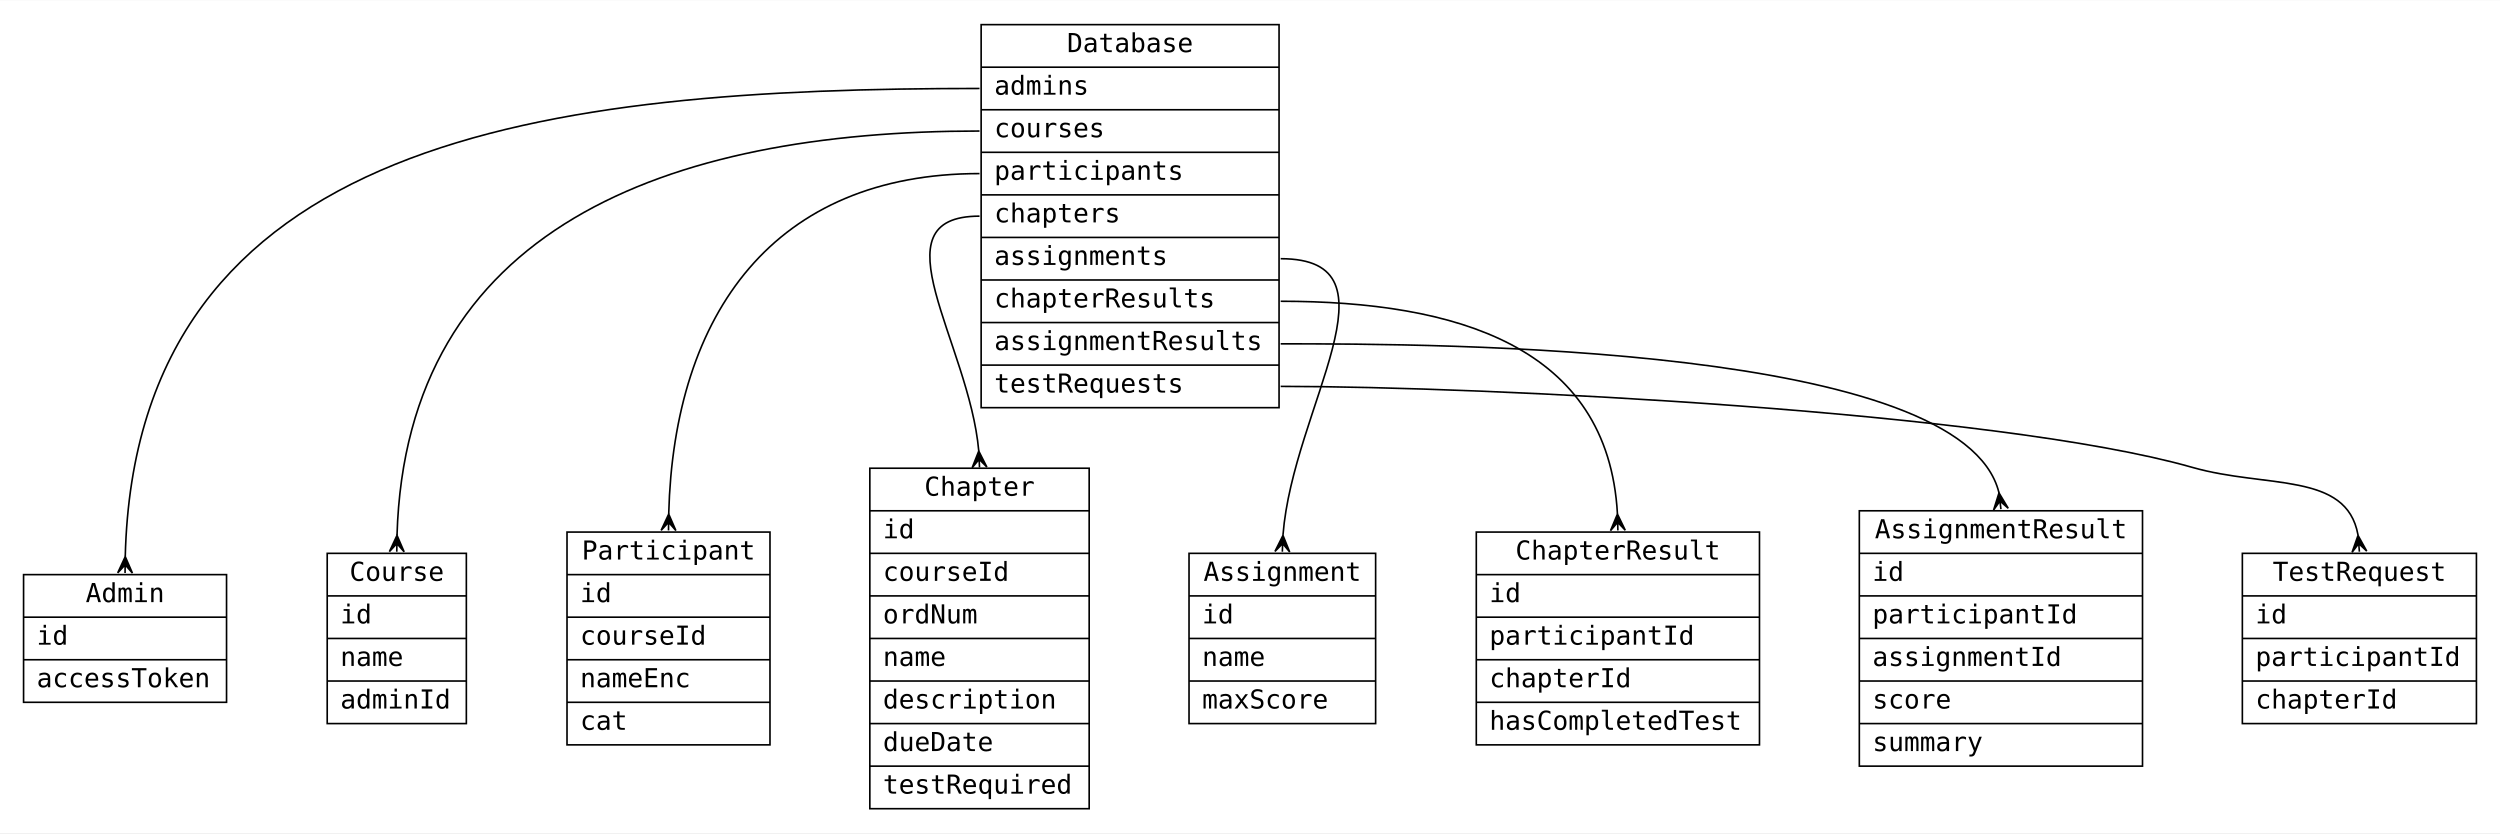
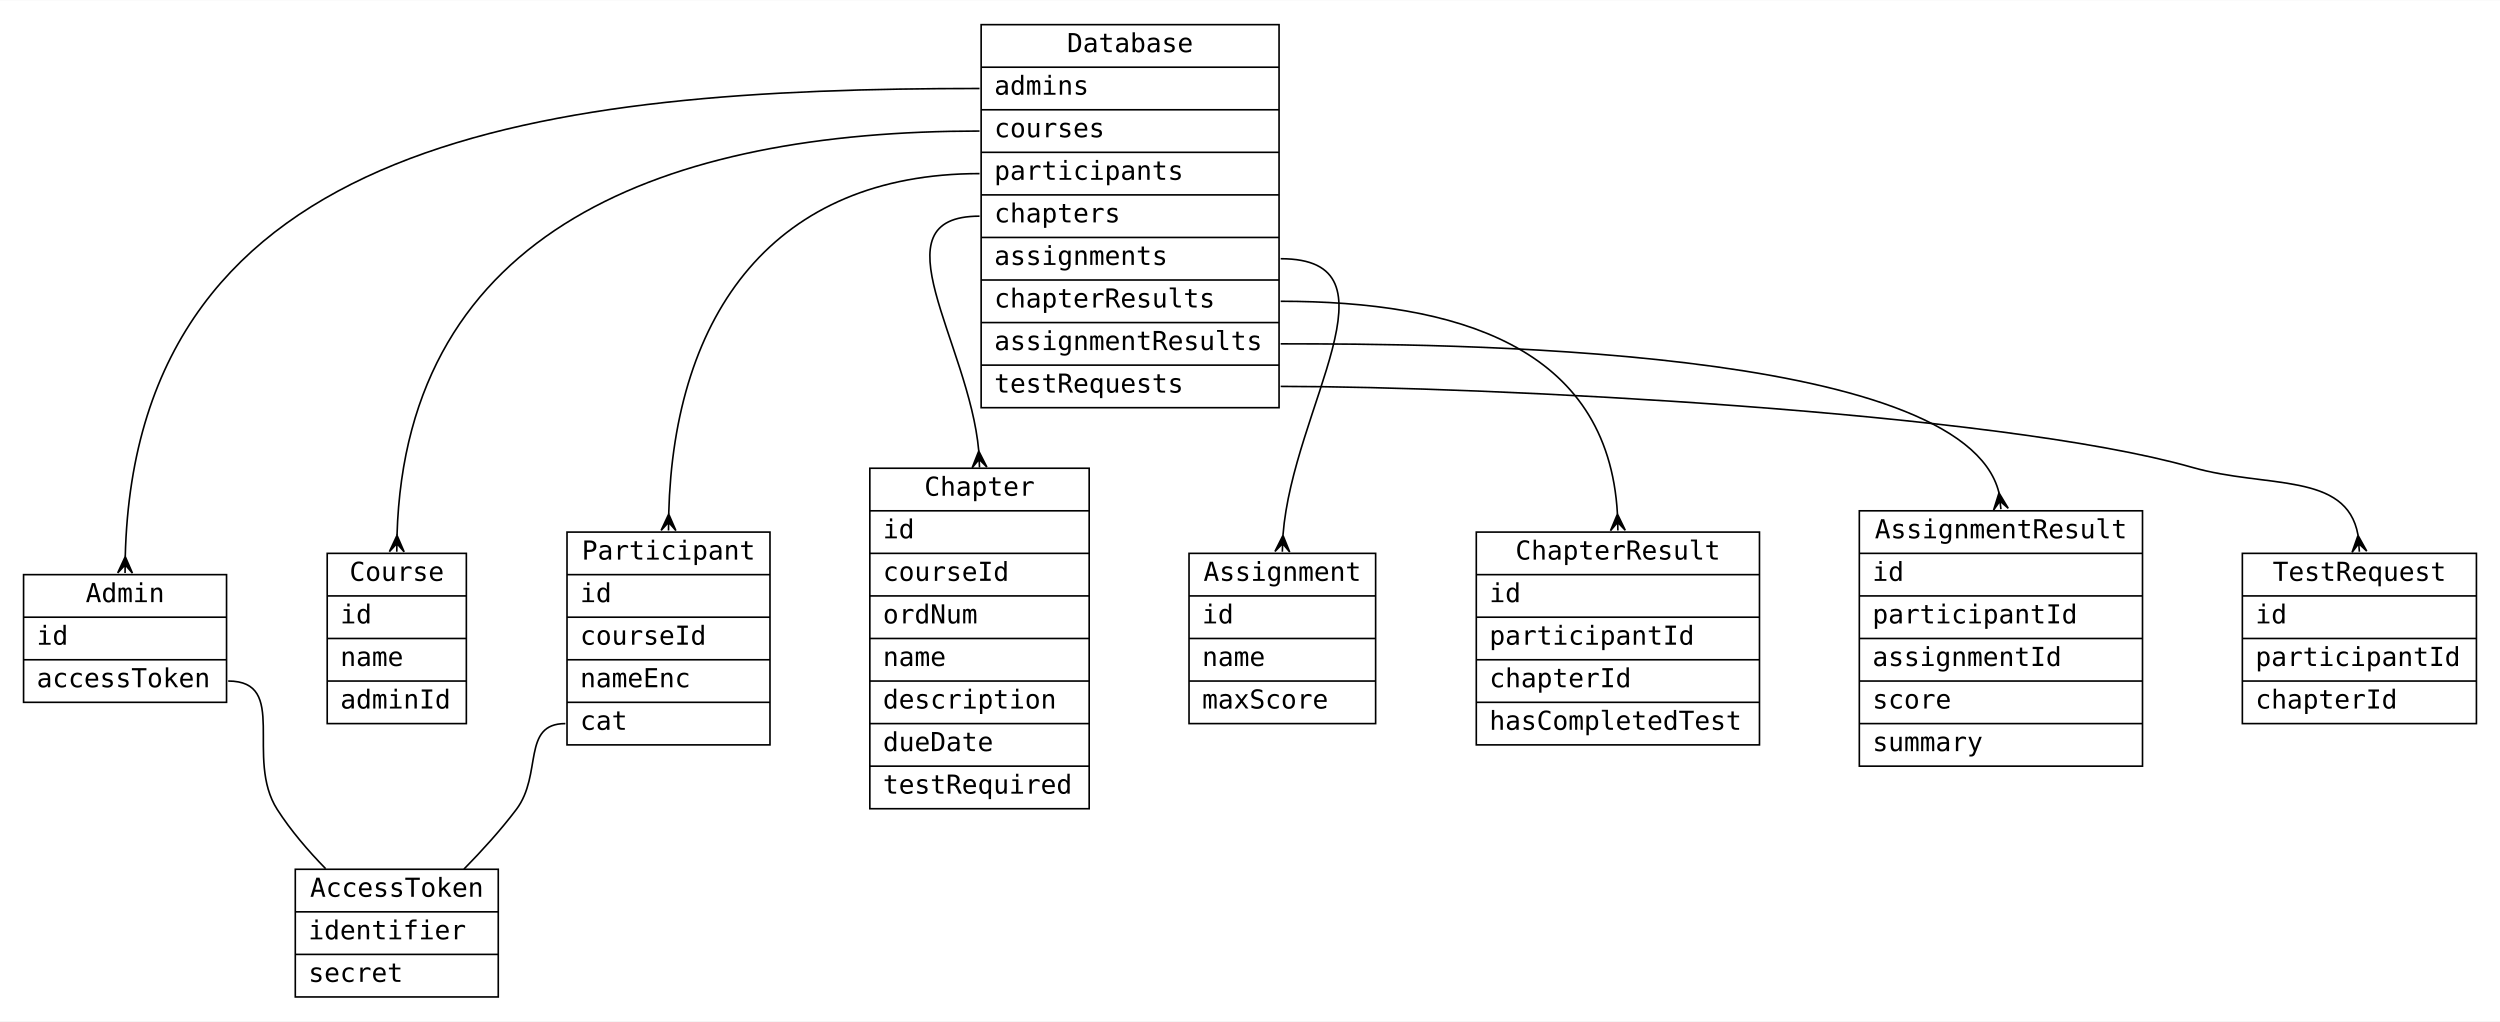
- <svg xmlns="http://www.w3.org/2000/svg" width="1527pt" height="509pt" viewBox="0.00 0.00 1527.30 508.80">
-   <g id="graph0" class="graph" transform="scale(1 1) rotate(0) translate(14.4 494.4)">
-     <polygon fill="white" stroke="transparent" points="-14.4,14.4 -14.4,-494.4 1512.9,-494.4 1512.9,14.4 -14.4,14.4" />
+ <svg xmlns="http://www.w3.org/2000/svg" width="1527pt" height="624pt" viewBox="0.00 0.00 1527.30 623.80">
+   <g id="graph0" class="graph" transform="scale(1 1) rotate(0) translate(14.4 609.4)">
+     <polygon fill="white" stroke="transparent" points="-14.4,14.4 -14.4,-609.4 1512.9,-609.4 1512.9,14.4 -14.4,14.4" />
    <g id="node1" class="node">
-       <polygon fill="none" stroke="black" points="585,-245.5 585,-479.5 767,-479.5 767,-245.5 585,-245.5" />
-       <text text-anchor="middle" x="676" y="-462.7" font-family="monospace" font-size="16.00">Database</text>
-       <polyline fill="none" stroke="black" points="585,-453.5 767,-453.5 " />
-       <text text-anchor="start" x="593" y="-436.7" font-family="monospace" font-size="16.00">admins</text>
-       <polyline fill="none" stroke="black" points="585,-427.5 767,-427.5 " />
-       <text text-anchor="start" x="593" y="-410.7" font-family="monospace" font-size="16.00">courses</text>
-       <polyline fill="none" stroke="black" points="585,-401.5 767,-401.5 " />
-       <text text-anchor="start" x="593" y="-384.7" font-family="monospace" font-size="16.00">participants</text>
-       <polyline fill="none" stroke="black" points="585,-375.5 767,-375.5 " />
-       <text text-anchor="start" x="593" y="-358.7" font-family="monospace" font-size="16.00">chapters</text>
-       <polyline fill="none" stroke="black" points="585,-349.5 767,-349.5 " />
-       <text text-anchor="start" x="593" y="-332.7" font-family="monospace" font-size="16.00">assignments</text>
-       <polyline fill="none" stroke="black" points="585,-323.5 767,-323.5 " />
-       <text text-anchor="start" x="593" y="-306.7" font-family="monospace" font-size="16.00">chapterResults</text>
-       <polyline fill="none" stroke="black" points="585,-297.5 767,-297.5 " />
-       <text text-anchor="start" x="593" y="-280.7" font-family="monospace" font-size="16.00">assignmentResults</text>
-       <polyline fill="none" stroke="black" points="585,-271.5 767,-271.5 " />
-       <text text-anchor="start" x="593" y="-254.7" font-family="monospace" font-size="16.00">testRequests</text>
+       <polygon fill="none" stroke="black" points="585,-360.5 585,-594.5 767,-594.5 767,-360.5 585,-360.5" />
+       <text text-anchor="middle" x="676" y="-577.7" font-family="monospace" font-size="16.00">Database</text>
+       <polyline fill="none" stroke="black" points="585,-568.5 767,-568.5 " />
+       <text text-anchor="start" x="593" y="-551.7" font-family="monospace" font-size="16.00">admins</text>
+       <polyline fill="none" stroke="black" points="585,-542.5 767,-542.5 " />
+       <text text-anchor="start" x="593" y="-525.7" font-family="monospace" font-size="16.00">courses</text>
+       <polyline fill="none" stroke="black" points="585,-516.5 767,-516.5 " />
+       <text text-anchor="start" x="593" y="-499.7" font-family="monospace" font-size="16.00">participants</text>
+       <polyline fill="none" stroke="black" points="585,-490.5 767,-490.5 " />
+       <text text-anchor="start" x="593" y="-473.7" font-family="monospace" font-size="16.00">chapters</text>
+       <polyline fill="none" stroke="black" points="585,-464.5 767,-464.5 " />
+       <text text-anchor="start" x="593" y="-447.7" font-family="monospace" font-size="16.00">assignments</text>
+       <polyline fill="none" stroke="black" points="585,-438.5 767,-438.5 " />
+       <text text-anchor="start" x="593" y="-421.7" font-family="monospace" font-size="16.00">chapterResults</text>
+       <polyline fill="none" stroke="black" points="585,-412.5 767,-412.5 " />
+       <text text-anchor="start" x="593" y="-395.7" font-family="monospace" font-size="16.00">assignmentResults</text>
+       <polyline fill="none" stroke="black" points="585,-386.5 767,-386.5 " />
+       <text text-anchor="start" x="593" y="-369.7" font-family="monospace" font-size="16.00">testRequests</text>
    </g>
    <g id="node2" class="node">
-       <polygon fill="none" stroke="black" points="0,-65.5 0,-143.5 124,-143.5 124,-65.5 0,-65.5" />
-       <text text-anchor="middle" x="62" y="-126.7" font-family="monospace" font-size="16.00">Admin</text>
-       <polyline fill="none" stroke="black" points="0,-117.5 124,-117.5 " />
-       <text text-anchor="start" x="8" y="-100.7" font-family="monospace" font-size="16.00">id</text>
-       <polyline fill="none" stroke="black" points="0,-91.5 124,-91.5 " />
-       <text text-anchor="start" x="8" y="-74.7" font-family="monospace" font-size="16.00">accessToken</text>
+       <polygon fill="none" stroke="black" points="0,-180.5 0,-258.5 124,-258.5 124,-180.5 0,-180.5" />
+       <text text-anchor="middle" x="62" y="-241.7" font-family="monospace" font-size="16.00">Admin</text>
+       <polyline fill="none" stroke="black" points="0,-232.5 124,-232.5 " />
+       <text text-anchor="start" x="8" y="-215.7" font-family="monospace" font-size="16.00">id</text>
+       <polyline fill="none" stroke="black" points="0,-206.5 124,-206.5 " />
+       <text text-anchor="start" x="8" y="-189.7" font-family="monospace" font-size="16.00">accessToken</text>
    </g>
    <g id="edge1" class="edge">
-       <path fill="none" stroke="black" d="M584,-440.5C320.68,-440.5 68.48,-411.94 62.12,-154.54" />
-       <polygon fill="black" stroke="black" points="62.12,-154.5 66.5,-144.44 62.06,-149.5 62,-144.5 62,-144.5 62,-144.5 62.06,-149.5 57.5,-144.56 62.12,-154.5 62.12,-154.5" />
+       <path fill="none" stroke="black" d="M584,-555.5C320.68,-555.5 68.48,-526.94 62.12,-269.54" />
+       <polygon fill="black" stroke="black" points="62.12,-269.5 66.5,-259.44 62.06,-264.5 62,-259.5 62,-259.5 62,-259.5 62.06,-264.5 57.5,-259.56 62.12,-269.5 62.12,-269.5" />
    </g>
    <g id="node3" class="node">
-       <polygon fill="none" stroke="black" points="185.5,-52.5 185.5,-156.5 270.5,-156.5 270.5,-52.5 185.5,-52.5" />
-       <text text-anchor="middle" x="228" y="-139.7" font-family="monospace" font-size="16.00">Course</text>
-       <polyline fill="none" stroke="black" points="185.5,-130.5 270.5,-130.5 " />
-       <text text-anchor="start" x="193.5" y="-113.7" font-family="monospace" font-size="16.00">id</text>
-       <polyline fill="none" stroke="black" points="185.5,-104.5 270.5,-104.5 " />
-       <text text-anchor="start" x="193.5" y="-87.7" font-family="monospace" font-size="16.00">name</text>
-       <polyline fill="none" stroke="black" points="185.5,-78.5 270.5,-78.5 " />
-       <text text-anchor="start" x="193.5" y="-61.7" font-family="monospace" font-size="16.00">adminId</text>
+       <polygon fill="none" stroke="black" points="185.5,-167.5 185.5,-271.5 270.5,-271.5 270.5,-167.5 185.5,-167.5" />
+       <text text-anchor="middle" x="228" y="-254.7" font-family="monospace" font-size="16.00">Course</text>
+       <polyline fill="none" stroke="black" points="185.5,-245.5 270.5,-245.5 " />
+       <text text-anchor="start" x="193.5" y="-228.7" font-family="monospace" font-size="16.00">id</text>
+       <polyline fill="none" stroke="black" points="185.5,-219.5 270.5,-219.5 " />
+       <text text-anchor="start" x="193.5" y="-202.7" font-family="monospace" font-size="16.00">name</text>
+       <polyline fill="none" stroke="black" points="185.5,-193.5 270.5,-193.5 " />
+       <text text-anchor="start" x="193.5" y="-176.7" font-family="monospace" font-size="16.00">adminId</text>
    </g>
    <g id="edge2" class="edge">
-       <path fill="none" stroke="black" d="M584,-414.5C392.29,-414.5 233.67,-354.8 228.15,-167.67" />
-       <polygon fill="black" stroke="black" points="228.15,-167.5 232.5,-157.43 228.07,-162.5 228,-157.5 228,-157.5 228,-157.5 228.07,-162.5 223.5,-157.57 228.15,-167.5 228.15,-167.5" />
+       <path fill="none" stroke="black" d="M584,-529.5C392.29,-529.5 233.67,-469.8 228.15,-282.67" />
+       <polygon fill="black" stroke="black" points="228.15,-282.5 232.5,-272.43 228.07,-277.5 228,-272.5 228,-272.5 228,-272.5 228.07,-277.5 223.5,-272.57 228.15,-282.5 228.15,-282.5" />
    </g>
    <g id="node4" class="node">
-       <polygon fill="none" stroke="black" points="332,-39.5 332,-169.5 456,-169.5 456,-39.5 332,-39.5" />
-       <text text-anchor="middle" x="394" y="-152.7" font-family="monospace" font-size="16.00">Participant</text>
-       <polyline fill="none" stroke="black" points="332,-143.5 456,-143.5 " />
-       <text text-anchor="start" x="340" y="-126.7" font-family="monospace" font-size="16.00">id</text>
-       <polyline fill="none" stroke="black" points="332,-117.5 456,-117.5 " />
-       <text text-anchor="start" x="340" y="-100.7" font-family="monospace" font-size="16.00">courseId</text>
-       <polyline fill="none" stroke="black" points="332,-91.5 456,-91.5 " />
-       <text text-anchor="start" x="340" y="-74.7" font-family="monospace" font-size="16.00">nameEnc</text>
-       <polyline fill="none" stroke="black" points="332,-65.5 456,-65.5 " />
-       <text text-anchor="start" x="340" y="-48.7" font-family="monospace" font-size="16.00">cat</text>
+       <polygon fill="none" stroke="black" points="332,-154.5 332,-284.5 456,-284.5 456,-154.5 332,-154.5" />
+       <text text-anchor="middle" x="394" y="-267.7" font-family="monospace" font-size="16.00">Participant</text>
+       <polyline fill="none" stroke="black" points="332,-258.5 456,-258.5 " />
+       <text text-anchor="start" x="340" y="-241.7" font-family="monospace" font-size="16.00">id</text>
+       <polyline fill="none" stroke="black" points="332,-232.5 456,-232.5 " />
+       <text text-anchor="start" x="340" y="-215.7" font-family="monospace" font-size="16.00">courseId</text>
+       <polyline fill="none" stroke="black" points="332,-206.5 456,-206.5 " />
+       <text text-anchor="start" x="340" y="-189.7" font-family="monospace" font-size="16.00">nameEnc</text>
+       <polyline fill="none" stroke="black" points="332,-180.5 456,-180.5 " />
+       <text text-anchor="start" x="340" y="-163.7" font-family="monospace" font-size="16.00">cat</text>
    </g>
    <g id="edge3" class="edge">
-       <path fill="none" stroke="black" d="M584,-388.5C458.87,-388.5 397.29,-303.68 394.13,-180.58" />
-       <polygon fill="black" stroke="black" points="394.13,-180.5 398.5,-170.44 394.06,-175.5 394,-170.5 394,-170.5 394,-170.5 394.06,-175.5 389.5,-170.56 394.13,-180.5 394.13,-180.5" />
+       <path fill="none" stroke="black" d="M584,-503.5C458.87,-503.5 397.29,-418.68 394.13,-295.58" />
+       <polygon fill="black" stroke="black" points="394.13,-295.5 398.5,-285.44 394.06,-290.5 394,-285.5 394,-285.5 394,-285.5 394.06,-290.5 389.5,-285.56 394.13,-295.5 394.13,-295.5" />
    </g>
    <g id="node5" class="node">
-       <polygon fill="none" stroke="black" points="517,-0.5 517,-208.5 651,-208.5 651,-0.5 517,-0.5" />
-       <text text-anchor="middle" x="584" y="-191.7" font-family="monospace" font-size="16.00">Chapter</text>
-       <polyline fill="none" stroke="black" points="517,-182.5 651,-182.5 " />
-       <text text-anchor="start" x="525" y="-165.7" font-family="monospace" font-size="16.00">id</text>
-       <polyline fill="none" stroke="black" points="517,-156.5 651,-156.5 " />
-       <text text-anchor="start" x="525" y="-139.7" font-family="monospace" font-size="16.00">courseId</text>
-       <polyline fill="none" stroke="black" points="517,-130.5 651,-130.5 " />
-       <text text-anchor="start" x="525" y="-113.7" font-family="monospace" font-size="16.00">ordNum</text>
-       <polyline fill="none" stroke="black" points="517,-104.5 651,-104.5 " />
-       <text text-anchor="start" x="525" y="-87.7" font-family="monospace" font-size="16.00">name</text>
-       <polyline fill="none" stroke="black" points="517,-78.5 651,-78.5 " />
-       <text text-anchor="start" x="525" y="-61.7" font-family="monospace" font-size="16.00">description</text>
-       <polyline fill="none" stroke="black" points="517,-52.5 651,-52.5 " />
-       <text text-anchor="start" x="525" y="-35.7" font-family="monospace" font-size="16.00">dueDate</text>
-       <polyline fill="none" stroke="black" points="517,-26.5 651,-26.5 " />
-       <text text-anchor="start" x="525" y="-9.7" font-family="monospace" font-size="16.00">testRequired</text>
+       <polygon fill="none" stroke="black" points="517,-115.5 517,-323.5 651,-323.5 651,-115.5 517,-115.5" />
+       <text text-anchor="middle" x="584" y="-306.7" font-family="monospace" font-size="16.00">Chapter</text>
+       <polyline fill="none" stroke="black" points="517,-297.5 651,-297.5 " />
+       <text text-anchor="start" x="525" y="-280.7" font-family="monospace" font-size="16.00">id</text>
+       <polyline fill="none" stroke="black" points="517,-271.5 651,-271.5 " />
+       <text text-anchor="start" x="525" y="-254.7" font-family="monospace" font-size="16.00">courseId</text>
+       <polyline fill="none" stroke="black" points="517,-245.5 651,-245.5 " />
+       <text text-anchor="start" x="525" y="-228.7" font-family="monospace" font-size="16.00">ordNum</text>
+       <polyline fill="none" stroke="black" points="517,-219.5 651,-219.5 " />
+       <text text-anchor="start" x="525" y="-202.7" font-family="monospace" font-size="16.00">name</text>
+       <polyline fill="none" stroke="black" points="517,-193.5 651,-193.5 " />
+       <text text-anchor="start" x="525" y="-176.7" font-family="monospace" font-size="16.00">description</text>
+       <polyline fill="none" stroke="black" points="517,-167.5 651,-167.5 " />
+       <text text-anchor="start" x="525" y="-150.7" font-family="monospace" font-size="16.00">dueDate</text>
+       <polyline fill="none" stroke="black" points="517,-141.5 651,-141.5 " />
+       <text text-anchor="start" x="525" y="-124.7" font-family="monospace" font-size="16.00">testRequired</text>
    </g>
    <g id="edge4" class="edge">
-       <path fill="none" stroke="black" d="M584,-362.5C519.11,-362.5 577.66,-285.35 583.54,-219.1" />
-       <polygon fill="black" stroke="black" points="583.54,-218.99 588.5,-209.21 583.77,-213.99 584,-209 584,-209 584,-209 583.77,-213.99 579.5,-208.79 583.54,-218.99 583.54,-218.99" />
+       <path fill="none" stroke="black" d="M584,-477.5C519.11,-477.5 577.66,-400.35 583.54,-334.1" />
+       <polygon fill="black" stroke="black" points="583.54,-333.99 588.5,-324.21 583.77,-328.99 584,-324 584,-324 584,-324 583.77,-328.99 579.5,-323.79 583.54,-333.99 583.54,-333.99" />
    </g>
    <g id="node6" class="node">
-       <polygon fill="none" stroke="black" points="712,-52.5 712,-156.5 826,-156.5 826,-52.5 712,-52.5" />
-       <text text-anchor="middle" x="769" y="-139.7" font-family="monospace" font-size="16.00">Assignment</text>
-       <polyline fill="none" stroke="black" points="712,-130.5 826,-130.5 " />
-       <text text-anchor="start" x="720" y="-113.7" font-family="monospace" font-size="16.00">id</text>
-       <polyline fill="none" stroke="black" points="712,-104.5 826,-104.5 " />
-       <text text-anchor="start" x="720" y="-87.7" font-family="monospace" font-size="16.00">name</text>
-       <polyline fill="none" stroke="black" points="712,-78.5 826,-78.5 " />
-       <text text-anchor="start" x="720" y="-61.7" font-family="monospace" font-size="16.00">maxScore</text>
+       <polygon fill="none" stroke="black" points="712,-167.5 712,-271.5 826,-271.5 826,-167.5 712,-167.5" />
+       <text text-anchor="middle" x="769" y="-254.7" font-family="monospace" font-size="16.00">Assignment</text>
+       <polyline fill="none" stroke="black" points="712,-245.5 826,-245.5 " />
+       <text text-anchor="start" x="720" y="-228.7" font-family="monospace" font-size="16.00">id</text>
+       <polyline fill="none" stroke="black" points="712,-219.5 826,-219.5 " />
+       <text text-anchor="start" x="720" y="-202.7" font-family="monospace" font-size="16.00">name</text>
+       <polyline fill="none" stroke="black" points="712,-193.5 826,-193.5 " />
+       <text text-anchor="start" x="720" y="-176.7" font-family="monospace" font-size="16.00">maxScore</text>
    </g>
    <g id="edge5" class="edge">
-       <path fill="none" stroke="black" d="M768,-336.5C844.14,-336.5 775.46,-245.42 769.42,-167.86" />
-       <polygon fill="black" stroke="black" points="769.4,-167.49 773.5,-157.32 769.2,-162.5 769,-157.5 769,-157.5 769,-157.5 769.2,-162.5 764.5,-157.68 769.4,-167.49 769.4,-167.49" />
+       <path fill="none" stroke="black" d="M768,-451.5C844.14,-451.5 775.46,-360.42 769.42,-282.86" />
+       <polygon fill="black" stroke="black" points="769.4,-282.49 773.5,-272.32 769.2,-277.5 769,-272.5 769,-272.5 769,-272.5 769.2,-277.5 764.5,-272.68 769.4,-282.49 769.4,-282.49" />
    </g>
    <g id="node7" class="node">
-       <polygon fill="none" stroke="black" points="887.5,-39.5 887.5,-169.5 1060.5,-169.5 1060.5,-39.5 887.5,-39.5" />
-       <text text-anchor="middle" x="974" y="-152.7" font-family="monospace" font-size="16.00">ChapterResult</text>
-       <polyline fill="none" stroke="black" points="887.5,-143.5 1060.5,-143.5 " />
-       <text text-anchor="start" x="895.5" y="-126.7" font-family="monospace" font-size="16.00">id</text>
-       <polyline fill="none" stroke="black" points="887.5,-117.5 1060.5,-117.5 " />
-       <text text-anchor="start" x="895.5" y="-100.7" font-family="monospace" font-size="16.00">participantId</text>
-       <polyline fill="none" stroke="black" points="887.5,-91.5 1060.5,-91.5 " />
-       <text text-anchor="start" x="895.5" y="-74.7" font-family="monospace" font-size="16.00">chapterId</text>
-       <polyline fill="none" stroke="black" points="887.5,-65.5 1060.5,-65.5 " />
-       <text text-anchor="start" x="895.5" y="-48.7" font-family="monospace" font-size="16.00">hasCompletedTest</text>
+       <polygon fill="none" stroke="black" points="887.5,-154.5 887.5,-284.5 1060.5,-284.5 1060.5,-154.5 887.5,-154.5" />
+       <text text-anchor="middle" x="974" y="-267.7" font-family="monospace" font-size="16.00">ChapterResult</text>
+       <polyline fill="none" stroke="black" points="887.5,-258.5 1060.5,-258.5 " />
+       <text text-anchor="start" x="895.5" y="-241.7" font-family="monospace" font-size="16.00">id</text>
+       <polyline fill="none" stroke="black" points="887.5,-232.5 1060.5,-232.5 " />
+       <text text-anchor="start" x="895.5" y="-215.7" font-family="monospace" font-size="16.00">participantId</text>
+       <polyline fill="none" stroke="black" points="887.5,-206.5 1060.5,-206.5 " />
+       <text text-anchor="start" x="895.5" y="-189.7" font-family="monospace" font-size="16.00">chapterId</text>
+       <polyline fill="none" stroke="black" points="887.5,-180.5 1060.5,-180.5 " />
+       <text text-anchor="start" x="895.5" y="-163.7" font-family="monospace" font-size="16.00">hasCompletedTest</text>
    </g>
    <g id="edge6" class="edge">
-       <path fill="none" stroke="black" d="M768,-310.5C875.24,-310.5 968.03,-283 973.72,-180.64" />
-       <polygon fill="black" stroke="black" points="973.73,-180.5 978.5,-170.62 973.86,-175.5 974,-170.5 974,-170.5 974,-170.5 973.86,-175.5 969.5,-170.38 973.73,-180.5 973.73,-180.5" />
+       <path fill="none" stroke="black" d="M768,-425.5C875.24,-425.5 968.03,-398 973.72,-295.64" />
+       <polygon fill="black" stroke="black" points="973.73,-295.5 978.5,-285.62 973.86,-290.5 974,-285.5 974,-285.5 974,-285.5 973.86,-290.5 969.5,-285.38 973.73,-295.5 973.73,-295.5" />
    </g>
    <g id="node8" class="node">
-       <polygon fill="none" stroke="black" points="1121.5,-26.5 1121.5,-182.5 1294.5,-182.5 1294.5,-26.5 1121.5,-26.5" />
-       <text text-anchor="middle" x="1208" y="-165.7" font-family="monospace" font-size="16.00">AssignmentResult</text>
-       <polyline fill="none" stroke="black" points="1121.5,-156.5 1294.5,-156.5 " />
-       <text text-anchor="start" x="1129.5" y="-139.7" font-family="monospace" font-size="16.00">id</text>
-       <polyline fill="none" stroke="black" points="1121.5,-130.5 1294.5,-130.5 " />
-       <text text-anchor="start" x="1129.5" y="-113.7" font-family="monospace" font-size="16.00">participantId</text>
-       <polyline fill="none" stroke="black" points="1121.5,-104.5 1294.5,-104.5 " />
-       <text text-anchor="start" x="1129.5" y="-87.7" font-family="monospace" font-size="16.00">assignmentId</text>
-       <polyline fill="none" stroke="black" points="1121.5,-78.5 1294.5,-78.5 " />
-       <text text-anchor="start" x="1129.5" y="-61.7" font-family="monospace" font-size="16.00">score</text>
-       <polyline fill="none" stroke="black" points="1121.5,-52.5 1294.5,-52.5 " />
-       <text text-anchor="start" x="1129.5" y="-35.7" font-family="monospace" font-size="16.00">summary</text>
+       <polygon fill="none" stroke="black" points="1121.5,-141.5 1121.5,-297.5 1294.5,-297.5 1294.5,-141.5 1121.5,-141.5" />
+       <text text-anchor="middle" x="1208" y="-280.7" font-family="monospace" font-size="16.00">AssignmentResult</text>
+       <polyline fill="none" stroke="black" points="1121.5,-271.5 1294.5,-271.5 " />
+       <text text-anchor="start" x="1129.5" y="-254.7" font-family="monospace" font-size="16.00">id</text>
+       <polyline fill="none" stroke="black" points="1121.5,-245.5 1294.5,-245.5 " />
+       <text text-anchor="start" x="1129.5" y="-228.7" font-family="monospace" font-size="16.00">participantId</text>
+       <polyline fill="none" stroke="black" points="1121.5,-219.5 1294.5,-219.5 " />
+       <text text-anchor="start" x="1129.5" y="-202.7" font-family="monospace" font-size="16.00">assignmentId</text>
+       <polyline fill="none" stroke="black" points="1121.5,-193.5 1294.5,-193.5 " />
+       <text text-anchor="start" x="1129.5" y="-176.7" font-family="monospace" font-size="16.00">score</text>
+       <polyline fill="none" stroke="black" points="1121.5,-167.5 1294.5,-167.5 " />
+       <text text-anchor="start" x="1129.5" y="-150.7" font-family="monospace" font-size="16.00">summary</text>
    </g>
    <g id="edge7" class="edge">
-       <path fill="none" stroke="black" d="M768,-284.5C864.89,-284.5 1185.06,-283.87 1206.83,-193.44" />
-       <polygon fill="black" stroke="black" points="1206.83,-193.43 1212.47,-184.02 1207.42,-188.47 1208,-183.5 1208,-183.5 1208,-183.5 1207.42,-188.47 1203.53,-182.98 1206.83,-193.43 1206.83,-193.43" />
+       <path fill="none" stroke="black" d="M768,-399.5C864.89,-399.5 1185.06,-398.87 1206.83,-308.44" />
+       <polygon fill="black" stroke="black" points="1206.83,-308.43 1212.47,-299.02 1207.42,-303.47 1208,-298.5 1208,-298.5 1208,-298.5 1207.42,-303.47 1203.53,-297.98 1206.83,-308.43 1206.83,-308.43" />
    </g>
    <g id="node9" class="node">
-       <polygon fill="none" stroke="black" points="1355.5,-52.5 1355.5,-156.5 1498.5,-156.5 1498.5,-52.5 1355.5,-52.5" />
-       <text text-anchor="middle" x="1427" y="-139.7" font-family="monospace" font-size="16.00">TestRequest</text>
-       <polyline fill="none" stroke="black" points="1355.5,-130.5 1498.5,-130.5 " />
-       <text text-anchor="start" x="1363.5" y="-113.7" font-family="monospace" font-size="16.00">id</text>
-       <polyline fill="none" stroke="black" points="1355.5,-104.5 1498.5,-104.5 " />
-       <text text-anchor="start" x="1363.5" y="-87.7" font-family="monospace" font-size="16.00">participantId</text>
-       <polyline fill="none" stroke="black" points="1355.5,-78.5 1498.5,-78.5 " />
-       <text text-anchor="start" x="1363.5" y="-61.7" font-family="monospace" font-size="16.00">chapterId</text>
+       <polygon fill="none" stroke="black" points="1355.5,-167.5 1355.5,-271.5 1498.5,-271.5 1498.5,-167.5 1355.5,-167.5" />
+       <text text-anchor="middle" x="1427" y="-254.7" font-family="monospace" font-size="16.00">TestRequest</text>
+       <polyline fill="none" stroke="black" points="1355.5,-245.5 1498.5,-245.5 " />
+       <text text-anchor="start" x="1363.5" y="-228.7" font-family="monospace" font-size="16.00">id</text>
+       <polyline fill="none" stroke="black" points="1355.5,-219.5 1498.5,-219.5 " />
+       <text text-anchor="start" x="1363.5" y="-202.7" font-family="monospace" font-size="16.00">participantId</text>
+       <polyline fill="none" stroke="black" points="1355.5,-193.5 1498.5,-193.5 " />
+       <text text-anchor="start" x="1363.5" y="-176.7" font-family="monospace" font-size="16.00">chapterId</text>
    </g>
    <g id="edge8" class="edge">
-       <path fill="none" stroke="black" d="M768,-258.5C892.27,-258.5 1205.51,-243.11 1325,-209 1370.21,-196.09 1419.13,-206.47 1426.14,-167.79" />
-       <polygon fill="black" stroke="black" points="1426.17,-167.47 1431.48,-157.87 1426.59,-162.48 1427,-157.5 1427,-157.5 1427,-157.5 1426.59,-162.48 1422.52,-157.13 1426.17,-167.47 1426.17,-167.47" />
+       <path fill="none" stroke="black" d="M768,-373.5C892.27,-373.5 1205.51,-358.11 1325,-324 1370.21,-311.09 1419.13,-321.47 1426.14,-282.79" />
+       <polygon fill="black" stroke="black" points="1426.17,-282.47 1431.48,-272.87 1426.59,-277.48 1427,-272.5 1427,-272.5 1427,-272.5 1426.59,-277.48 1422.52,-272.13 1426.17,-282.47 1426.17,-282.47" />
+     </g>
+     <g id="node10" class="node">
+       <polygon fill="none" stroke="black" points="166,-0.5 166,-78.5 290,-78.5 290,-0.5 166,-0.5" />
+       <text text-anchor="middle" x="228" y="-61.7" font-family="monospace" font-size="16.00">AccessToken</text>
+       <polyline fill="none" stroke="black" points="166,-52.5 290,-52.5 " />
+       <text text-anchor="start" x="174" y="-35.7" font-family="monospace" font-size="16.00">identifier</text>
+       <polyline fill="none" stroke="black" points="166,-26.5 290,-26.5 " />
+       <text text-anchor="start" x="174" y="-9.7" font-family="monospace" font-size="16.00">secret</text>
+     </g>
+     <g id="edge9" class="edge">
+       <path fill="none" stroke="black" d="M125,-193.5C162.35,-193.5 134.84,-146.44 155,-115 163.21,-102.19 173.89,-89.77 184.54,-78.86" />
+     </g>
+     <g id="edge10" class="edge">
+       <path fill="none" stroke="black" d="M331,-167.5C304.13,-167.5 317.2,-136.44 301,-115 291.5,-102.43 280.03,-89.8 269.02,-78.6" />
    </g>
  </g>
</svg>
